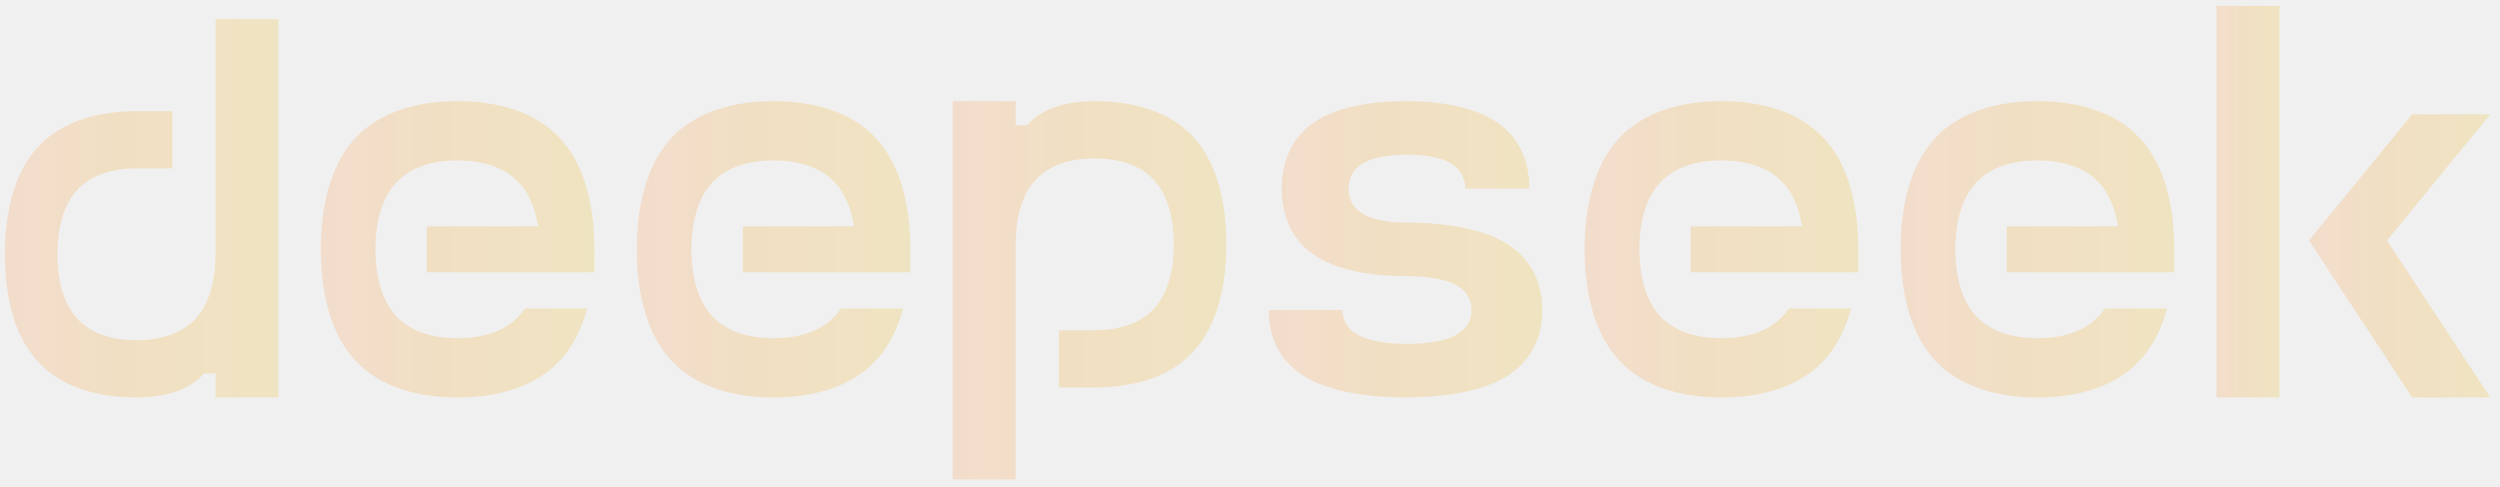
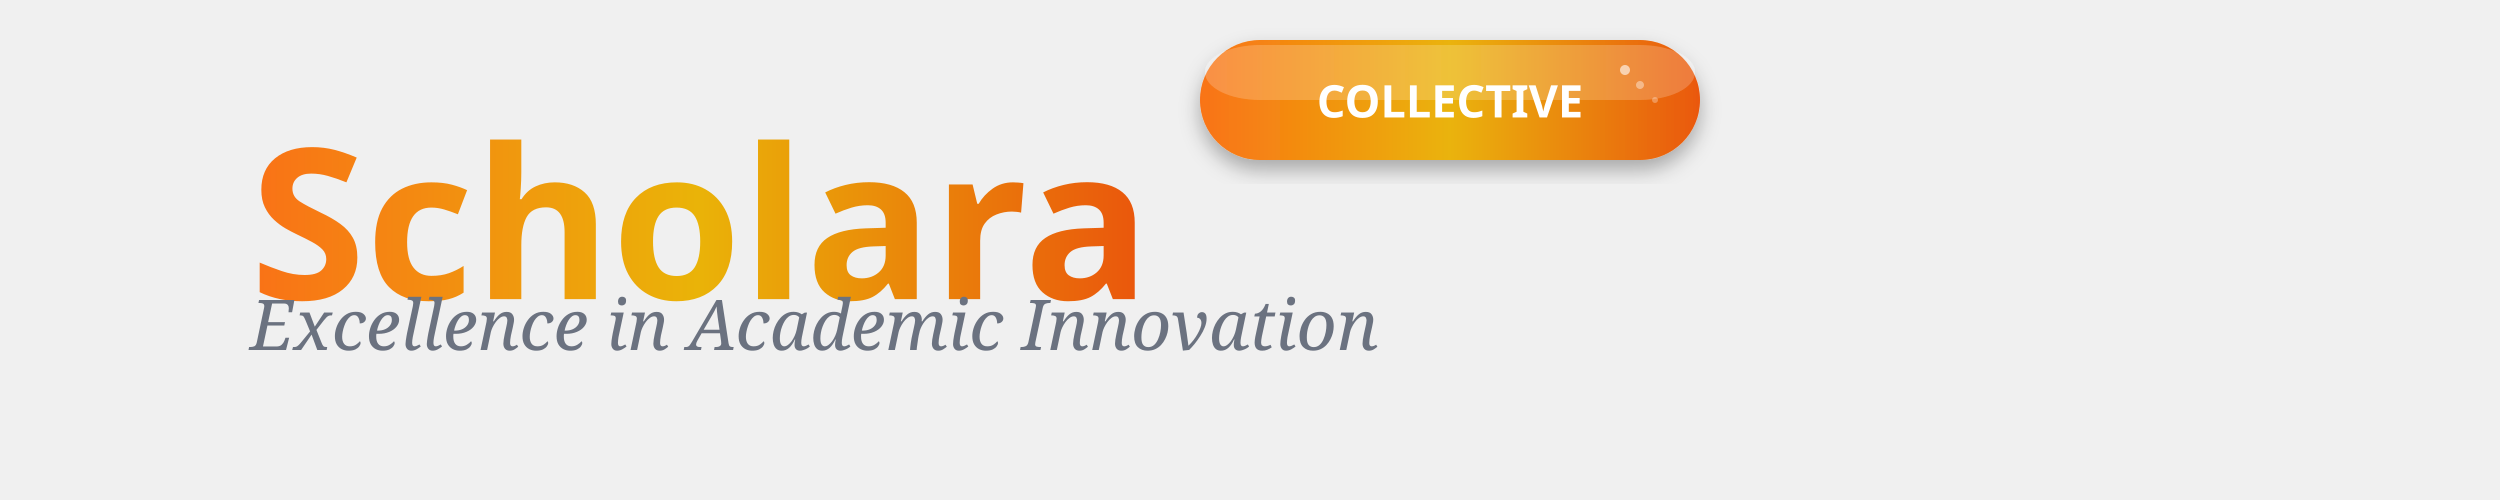
- <svg xmlns="http://www.w3.org/2000/svg" class="max-w-xs mb-6" viewBox="-1 0 257 50" fill="none">
+ <svg xmlns="http://www.w3.org/2000/svg" viewBox="0 0 500 100">
  <defs>
-     <linearGradient id="deepseekGradient" x1="0%" y1="0%" x2="100%" y2="0%">
-       <stop offset="0%" stop-color="#fb923c" />
-       <stop offset="50%" stop-color="#f59e0b" />
-       <stop offset="100%" stop-color="#eab308" />
+     <linearGradient id="scholaraGradient" x1="0%" y1="0%" x2="100%" y2="0%">
+       <stop offset="0%" style="stop-color:#f97316;stop-opacity:1" />
+       <stop offset="50%" style="stop-color:#eab308;stop-opacity:1" />
+       <stop offset="100%" style="stop-color:#ea580c;stop-opacity:1" />
    </linearGradient>
+     <linearGradient id="badgeGradient" x1="0%" y1="0%" x2="100%" y2="0%">
+       <stop offset="0%" style="stop-color:#f97316;stop-opacity:1" />
+       <stop offset="50%" style="stop-color:#eab308;stop-opacity:1" />
+       <stop offset="100%" style="stop-color:#ea580c;stop-opacity:1" />
+     </linearGradient>
+     <filter id="softShadow" x="-20%" y="-20%" width="140%" height="140%">
+       <feGaussianBlur in="SourceAlpha" stdDeviation="2" />
+       <feOffset dx="0" dy="2" result="offset" />
+       <feComponentTransfer>
+         <feFuncA type="linear" slope="0.3" />
+       </feComponentTransfer>
+       <feMerge>
+         <feMergeNode />
+         <feMergeNode in="SourceGraphic" />
+       </feMerge>
+     </filter>
  </defs>
-   <path id="矢量 2" d="M111.54 10.4C109.08 10.4 106.6 10.94 104.99 12.46C104.85 12.59 104.72 12.73 104.59 12.87L103.41 12.87L103.41 10.4L96.94 10.4L96.94 49.28L103.41 49.28L103.41 25.12C103.41 22.63 103.95 20.13 105.45 18.5C106.95 16.86 109.25 16.28 111.54 16.28C113.82 16.28 116.13 16.86 117.63 18.5C119.13 20.13 119.67 22.63 119.67 25.12C119.67 27.6 119.13 30.1 117.63 31.73C116.13 33.37 113.82 33.95 111.54 33.95L107.86 33.95L107.86 39.83L111.54 39.83C115.35 39.83 119.18 38.86 121.68 36.14C124.18 33.42 125.07 29.26 125.07 25.12C125.07 20.98 124.18 16.81 121.68 14.09C119.18 11.37 115.35 10.4 111.54 10.4Z" fill="url(#deepseekGradient)" fill-opacity="0.2" fill-rule="nonzero" />
-   <path id="矢量 2" d="M21.16 26.14C21.16 28.63 20.62 31.13 19.12 32.76C17.62 34.39 15.32 34.98 13.03 34.98C10.74 34.98 8.44 34.39 6.94 32.76C5.44 31.13 4.9 28.63 4.9 26.14C4.9 23.66 5.44 21.15 6.94 19.52C8.44 17.89 10.74 17.31 13.03 17.31L16.71 17.31L16.71 11.43L13.03 11.43C9.22 11.43 5.39 12.4 2.89 15.12C0.39 17.84 -0.5 22 -0.5 26.14C-0.5 30.28 0.39 34.45 2.89 37.17C5.39 39.89 9.22 40.86 13.03 40.86C15.49 40.86 17.96 40.31 19.58 38.8C19.72 38.67 19.85 38.53 19.97 38.39L21.16 38.39L21.16 40.86L27.63 40.86L27.63 1.97L21.16 1.97L21.16 26.14Z" fill="url(#deepseekGradient)" fill-opacity="0.2" fill-rule="nonzero" />
-   <path id="矢量 2" d="M46.04 10.4C42.08 10.4 38.1 11.41 35.5 14.22C32.91 17.03 31.98 21.34 31.98 25.63C31.98 29.91 32.91 34.23 35.5 37.04C38.1 39.85 42.08 40.86 46.04 40.86C50 40.86 53.98 39.85 56.58 37.04C57.91 35.59 58.81 33.75 59.37 31.71L52.97 31.71C52.79 31.98 52.59 32.24 52.37 32.48C50.81 34.17 48.42 34.77 46.04 34.77C43.67 34.77 41.28 34.17 39.72 32.48C38.16 30.79 37.6 28.2 37.6 25.63C37.6 23.06 38.16 20.47 39.72 18.78C41.28 17.09 43.67 16.49 46.04 16.49C48.42 16.49 50.81 17.09 52.37 18.78C53.45 19.95 54.05 21.54 54.32 23.27L42.88 23.27L42.88 27.99L60.11 27.99L60.11 25.63C60.11 21.34 59.18 17.03 56.58 14.22C53.99 11.41 50 10.4 46.04 10.4Z" fill="url(#deepseekGradient)" fill-opacity="0.2" fill-rule="nonzero" />
-   <path id="矢量 2" d="M78.52 10.4C74.57 10.4 70.58 11.41 67.99 14.22C65.39 17.03 64.46 21.34 64.46 25.63C64.46 29.91 65.39 34.23 67.99 37.04C70.58 39.85 74.57 40.86 78.52 40.86C82.48 40.86 86.46 39.85 89.06 37.04C90.4 35.59 91.29 33.75 91.85 31.71L85.45 31.71C85.27 31.98 85.07 32.24 84.85 32.48C83.29 34.17 80.9 34.77 78.53 34.77C76.15 34.77 73.76 34.17 72.2 32.48C70.64 30.79 70.08 28.2 70.08 25.63C70.08 23.06 70.64 20.47 72.2 18.78C73.76 17.09 76.15 16.49 78.53 16.49C80.9 16.49 83.29 17.09 84.85 18.78C85.93 19.95 86.53 21.54 86.8 23.27L75.36 23.27L75.36 27.99L92.59 27.99L92.59 25.63C92.59 21.34 91.66 17.03 89.06 14.22C86.47 11.41 82.48 10.4 78.52 10.4Z" fill="url(#deepseekGradient)" fill-opacity="0.2" fill-rule="nonzero" />
-   <path id="矢量 2" d="M154.02 25.13C151.43 23.47 147.44 22.88 143.49 22.88L143.63 22.88C141.94 22.88 140.24 22.65 139.13 22C138.02 21.36 137.63 20.37 137.63 19.39C137.63 18.41 138.02 17.42 139.13 16.78C140.24 16.13 141.94 15.9 143.63 15.9C145.32 15.9 147.02 16.14 148.12 16.78C149.23 17.42 149.63 18.41 149.63 19.39L156.22 19.39C156.22 16.86 155.37 14.32 153.02 12.66C150.67 11 147.07 10.4 143.49 10.4C139.91 10.4 136.31 11 133.96 12.66C131.61 14.32 130.77 16.86 130.77 19.39C130.77 21.92 131.61 24.47 133.96 26.12C136.31 27.78 139.91 28.38 143.49 28.38C145.35 28.38 147.39 28.61 148.61 29.25C149.84 29.9 150.28 30.89 150.28 31.87C150.28 32.85 149.84 33.84 148.61 34.48C147.39 35.12 145.51 35.35 143.64 35.35C141.78 35.35 139.9 35.12 138.67 34.48C137.45 33.83 137.01 32.85 137.01 31.87L129.42 31.87C129.42 34.39 130.35 36.94 132.95 38.6C135.55 40.26 139.53 40.85 143.49 40.85C147.44 40.85 151.43 40.26 154.02 38.6C156.62 36.94 157.55 34.39 157.55 31.87C157.55 29.34 156.62 26.79 154.02 25.13Z" fill="url(#deepseekGradient)" fill-opacity="0.2" fill-rule="nonzero" />
-   <path id="矢量 2" d="M175.97 10.4C172.01 10.4 168.03 11.41 165.43 14.22C162.84 17.03 161.9 21.34 161.9 25.63C161.9 29.91 162.84 34.23 165.43 37.04C168.03 39.85 172.01 40.86 175.97 40.86C179.93 40.86 183.91 39.85 186.51 37.04C187.84 35.59 188.74 33.75 189.29 31.71L182.9 31.71C182.72 31.98 182.52 32.24 182.3 32.48C180.74 34.17 178.35 34.77 175.97 34.77C173.6 34.77 171.2 34.17 169.65 32.48C168.09 30.79 167.53 28.2 167.53 25.63C167.53 23.06 168.09 20.47 169.65 18.78C171.2 17.09 173.6 16.49 175.97 16.49C178.35 16.49 180.74 17.09 182.3 18.78C183.38 19.95 183.98 21.54 184.25 23.27L172.8 23.27L172.8 27.99L190.04 27.99L190.04 25.63C190.04 21.34 189.11 17.03 186.51 14.22C183.91 11.41 179.93 10.4 175.97 10.4Z" fill="url(#deepseekGradient)" fill-opacity="0.2" fill-rule="nonzero" />
-   <path id="矢量 2" d="M208.45 10.4C204.49 10.4 200.51 11.41 197.91 14.22C195.32 17.03 194.38 21.34 194.38 25.63C194.38 29.91 195.32 34.23 197.91 37.04C200.51 39.85 204.49 40.86 208.45 40.86C212.41 40.86 216.39 39.85 218.99 37.04C220.32 35.59 221.22 33.75 221.78 31.71L215.38 31.71C215.2 31.98 215 32.24 214.78 32.48C213.22 34.17 210.83 34.77 208.45 34.77C206.08 34.77 203.68 34.17 202.13 32.48C200.57 30.79 200.01 28.2 200.01 25.63C200.01 23.06 200.57 20.47 202.13 18.78C203.68 17.09 206.08 16.49 208.45 16.49C210.83 16.49 213.22 17.09 214.78 18.78C215.86 19.95 216.46 21.54 216.73 23.27L205.29 23.27L205.29 27.99L222.52 27.99L222.52 25.63C222.52 21.34 221.59 17.03 218.99 14.22C216.39 11.41 212.41 10.4 208.45 10.4Z" fill="url(#deepseekGradient)" fill-opacity="0.2" fill-rule="nonzero" />
-   <path id="矢量 2" d="M226.86 0.61L233.33 0.61L233.33 40.86L226.86 40.86L226.86 0.61Z" fill="url(#deepseekGradient)" fill-opacity="0.2" fill-rule="evenodd" />
-   <path id="矢量 2" d="M246.98 11.75L236.36 24.72L246.98 40.86L255 40.86L244.38 24.72L255 11.75L246.98 11.75Z" fill="url(#deepseekGradient)" fill-opacity="0.2" fill-rule="nonzero" />
+   <rect width="500" height="100" fill="transparent" />
+   <g transform="translate(50, 45)">
+     <text font-family="Poppins, sans-serif" font-size="42" font-weight="800" fill="url(#scholaraGradient)" dominant-baseline="middle">Scholara</text>
+   </g>
+   <g transform="translate(240, 8)" filter="url(#softShadow)">
+     <rect x="0" y="0" width="100" height="24" rx="12" fill="url(#badgeGradient)" />
+     <rect x="1" y="1" width="98" height="11" rx="11" fill="rgba(255,255,255,0.2)" />
+     <text x="50" y="12" font-family="Poppins, sans-serif" font-size="9" font-weight="700" fill="white" text-anchor="middle" dominant-baseline="central">COLLECTIVE</text>
+     <circle cx="85" cy="6" r="1" fill="rgba(255,255,255,0.6)" />
+     <circle cx="88" cy="9" r="0.8" fill="rgba(255,255,255,0.4)" />
+     <circle cx="91" cy="12" r="0.6" fill="rgba(255,255,255,0.3)" />
+   </g>
+   <g transform="translate(50, 70)">
+     <text font-family="Georgia, serif" font-size="14" fill="#6b7280" font-style="italic">Excellence in Academic Innovation</text>
+   </g>
</svg>
